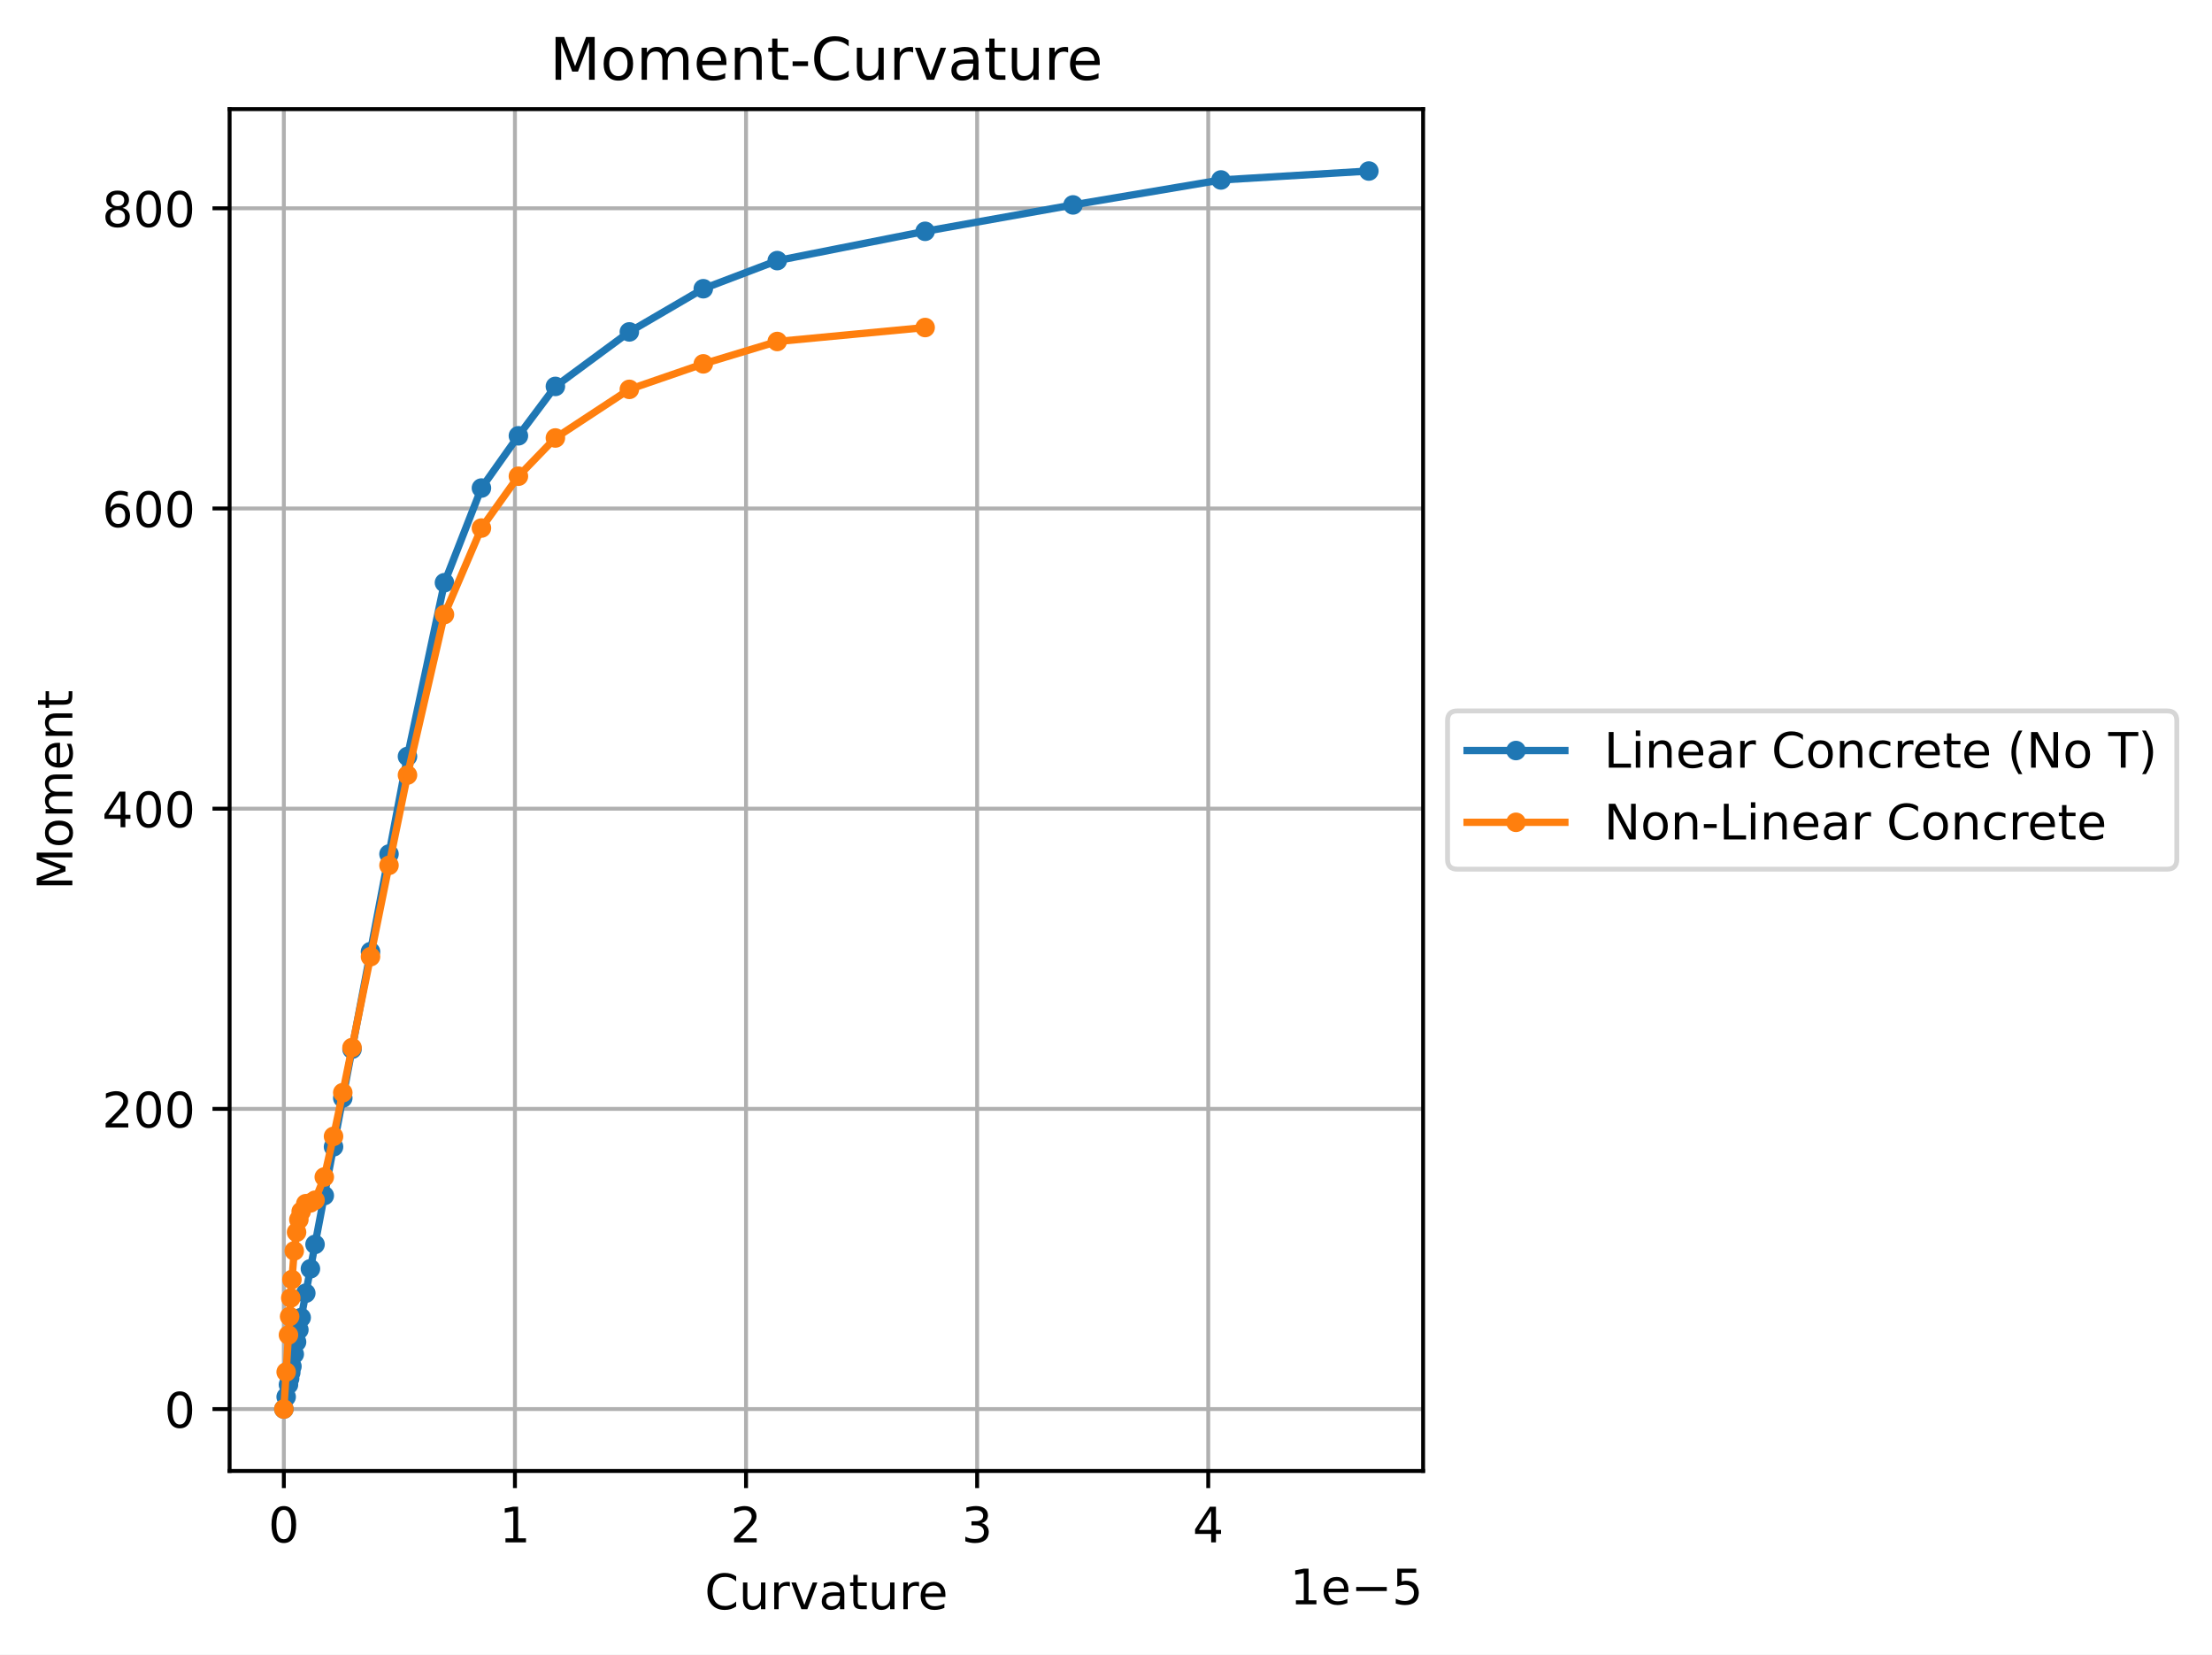
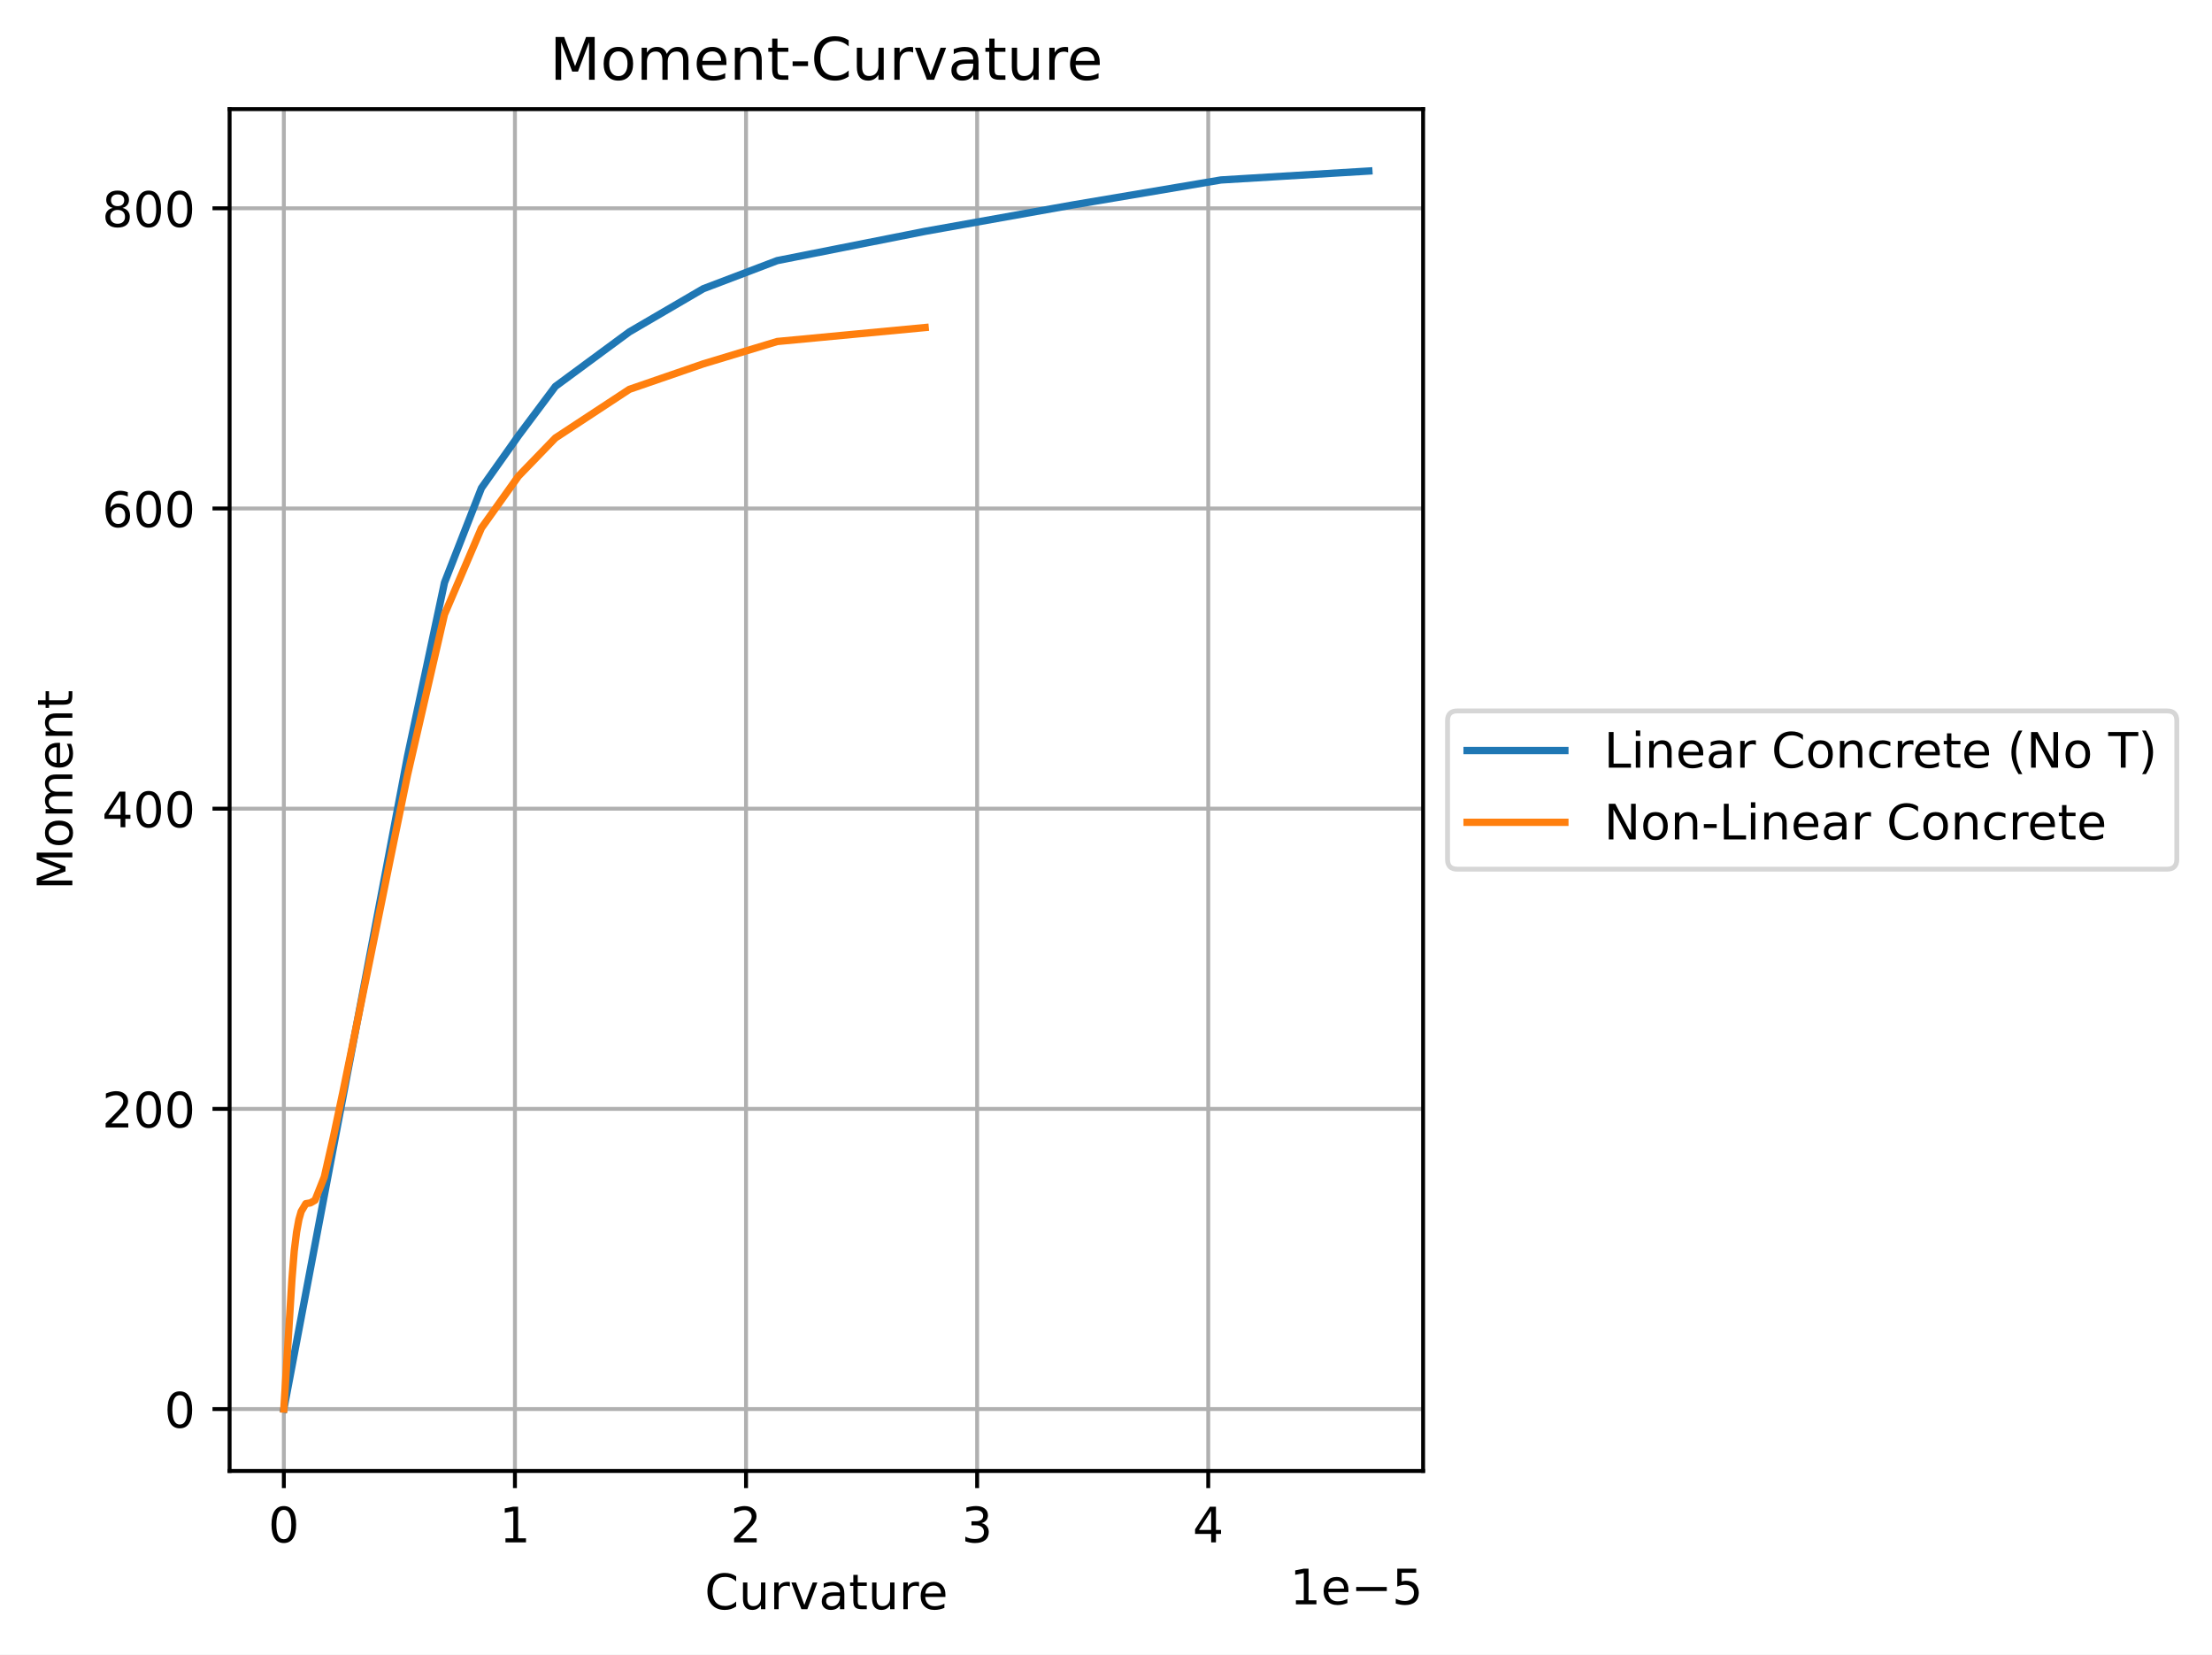
<svg xmlns="http://www.w3.org/2000/svg" xmlns:xlink="http://www.w3.org/1999/xlink" width="452.478pt" height="338.374pt" viewBox="0 0 452.478 338.374" version="1.1">
  <defs>
    <style type="text/css">*{stroke-linejoin: round; stroke-linecap: butt}</style>
  </defs>
  <g id="figure_1">
    <g id="patch_1">
      <path d="M 0 338.374  L 452.478 338.374  L 452.478 0  L 0 0  z " style="fill: #ffffff" />
    </g>
    <g id="axes_1">
      <g id="patch_2">
        <path d="M 46.966 300.818  L 291.103 300.818  L 291.103 22.318  L 46.966 22.318  z " style="fill: #ffffff" />
      </g>
      <g id="matplotlib.axis_1">
        <g id="xtick_1">
          <g id="line2d_1">
-             <path d="M 58.063 300.818  L 58.063 22.318  " clip-path="url(#p0103616543)" style="fill: none; stroke: #b0b0b0; stroke-width: 0.8; stroke-linecap: square" />
+             <path d="M 58.063 300.818  L 58.063 22.318  " clip-path="url(#pf58c90a150)" style="fill: none; stroke: #b0b0b0; stroke-width: 0.8; stroke-linecap: square" />
          </g>
          <g id="line2d_2">
            <defs>
-               <path id="m971a65ae92" d="M 0 0  L 0 3.5  " style="stroke: #000000; stroke-width: 0.8" />
-             </defs>
-             <g>
-               <use xlink:href="#m971a65ae92" x="58.063" y="300.818" style="stroke: #000000; stroke-width: 0.8" />
+               <path id="m06278cd830" d="M 0 0  L 0 3.5  " style="stroke: #000000; stroke-width: 0.8" />
+             </defs>
+             <g>
+               <use xlink:href="#m06278cd830" x="58.063" y="300.818" style="stroke: #000000; stroke-width: 0.8" />
            </g>
          </g>
          <g id="text_1">
            <g transform="translate(54.88153 315.4166)scale(0.1 -0.1)">
              <defs>
                <path id="DejaVuSans-30" d="M 2034 4250  Q 1547 4250 1301 3770  Q 1056 3291 1056 2328  Q 1056 1369 1301 889  Q 1547 409 2034 409  Q 2525 409 2770 889  Q 3016 1369 3016 2328  Q 3016 3291 2770 3770  Q 2525 4250 2034 4250  z M 2034 4750  Q 2819 4750 3233 4129  Q 3647 3509 3647 2328  Q 3647 1150 3233 529  Q 2819 -91 2034 -91  Q 1250 -91 836 529  Q 422 1150 422 2328  Q 422 3509 836 4129  Q 1250 4750 2034 4750  z " transform="scale(0.015625)" />
              </defs>
              <use xlink:href="#DejaVuSans-30" />
            </g>
          </g>
        </g>
        <g id="xtick_2">
          <g id="line2d_3">
-             <path d="M 105.335 300.818  L 105.335 22.318  " clip-path="url(#p0103616543)" style="fill: none; stroke: #b0b0b0; stroke-width: 0.8; stroke-linecap: square" />
+             <path d="M 105.335 300.818  L 105.335 22.318  " clip-path="url(#pf58c90a150)" style="fill: none; stroke: #b0b0b0; stroke-width: 0.8; stroke-linecap: square" />
          </g>
          <g id="line2d_4">
            <g>
-               <use xlink:href="#m971a65ae92" x="105.335" y="300.818" style="stroke: #000000; stroke-width: 0.8" />
+               <use xlink:href="#m06278cd830" x="105.335" y="300.818" style="stroke: #000000; stroke-width: 0.8" />
            </g>
          </g>
          <g id="text_2">
            <g transform="translate(102.1538 315.4166)scale(0.1 -0.1)">
              <defs>
                <path id="DejaVuSans-31" d="M 794 531  L 1825 531  L 1825 4091  L 703 3866  L 703 4441  L 1819 4666  L 2450 4666  L 2450 531  L 3481 531  L 3481 0  L 794 0  L 794 531  z " transform="scale(0.015625)" />
              </defs>
              <use xlink:href="#DejaVuSans-31" />
            </g>
          </g>
        </g>
        <g id="xtick_3">
          <g id="line2d_5">
-             <path d="M 152.607 300.818  L 152.607 22.318  " clip-path="url(#p0103616543)" style="fill: none; stroke: #b0b0b0; stroke-width: 0.8; stroke-linecap: square" />
+             <path d="M 152.607 300.818  L 152.607 22.318  " clip-path="url(#pf58c90a150)" style="fill: none; stroke: #b0b0b0; stroke-width: 0.8; stroke-linecap: square" />
          </g>
          <g id="line2d_6">
            <g>
-               <use xlink:href="#m971a65ae92" x="152.607" y="300.818" style="stroke: #000000; stroke-width: 0.8" />
+               <use xlink:href="#m06278cd830" x="152.607" y="300.818" style="stroke: #000000; stroke-width: 0.8" />
            </g>
          </g>
          <g id="text_3">
            <g transform="translate(149.426 315.4166)scale(0.1 -0.1)">
              <defs>
                <path id="DejaVuSans-32" d="M 1228 531  L 3431 531  L 3431 0  L 469 0  L 469 531  Q 828 903 1448 1529  Q 2069 2156 2228 2338  Q 2531 2678 2651 2914  Q 2772 3150 2772 3378  Q 2772 3750 2511 3984  Q 2250 4219 1831 4219  Q 1534 4219 1204 4116  Q 875 4013 500 3803  L 500 4441  Q 881 4594 1212 4672  Q 1544 4750 1819 4750  Q 2544 4750 2975 4387  Q 3406 4025 3406 3419  Q 3406 3131 3298 2873  Q 3191 2616 2906 2266  Q 2828 2175 2409 1742  Q 1991 1309 1228 531  z " transform="scale(0.015625)" />
              </defs>
              <use xlink:href="#DejaVuSans-32" />
            </g>
          </g>
        </g>
        <g id="xtick_4">
          <g id="line2d_7">
-             <path d="M 199.88 300.818  L 199.88 22.318  " clip-path="url(#p0103616543)" style="fill: none; stroke: #b0b0b0; stroke-width: 0.8; stroke-linecap: square" />
+             <path d="M 199.88 300.818  L 199.88 22.318  " clip-path="url(#pf58c90a150)" style="fill: none; stroke: #b0b0b0; stroke-width: 0.8; stroke-linecap: square" />
          </g>
          <g id="line2d_8">
            <g>
-               <use xlink:href="#m971a65ae92" x="199.88" y="300.818" style="stroke: #000000; stroke-width: 0.8" />
+               <use xlink:href="#m06278cd830" x="199.88" y="300.818" style="stroke: #000000; stroke-width: 0.8" />
            </g>
          </g>
          <g id="text_4">
            <g transform="translate(196.6983 315.4166)scale(0.1 -0.1)">
              <defs>
                <path id="DejaVuSans-33" d="M 2597 2516  Q 3050 2419 3304 2112  Q 3559 1806 3559 1356  Q 3559 666 3084 287  Q 2609 -91 1734 -91  Q 1441 -91 1130 -33  Q 819 25 488 141  L 488 750  Q 750 597 1062 519  Q 1375 441 1716 441  Q 2309 441 2620 675  Q 2931 909 2931 1356  Q 2931 1769 2642 2001  Q 2353 2234 1838 2234  L 1294 2234  L 1294 2753  L 1863 2753  Q 2328 2753 2575 2939  Q 2822 3125 2822 3475  Q 2822 3834 2567 4026  Q 2313 4219 1838 4219  Q 1578 4219 1281 4162  Q 984 4106 628 3988  L 628 4550  Q 988 4650 1302 4700  Q 1616 4750 1894 4750  Q 2613 4750 3031 4423  Q 3450 4097 3450 3541  Q 3450 3153 3228 2886  Q 3006 2619 2597 2516  z " transform="scale(0.015625)" />
              </defs>
              <use xlink:href="#DejaVuSans-33" />
            </g>
          </g>
        </g>
        <g id="xtick_5">
          <g id="line2d_9">
-             <path d="M 247.152 300.818  L 247.152 22.318  " clip-path="url(#p0103616543)" style="fill: none; stroke: #b0b0b0; stroke-width: 0.8; stroke-linecap: square" />
+             <path d="M 247.152 300.818  L 247.152 22.318  " clip-path="url(#pf58c90a150)" style="fill: none; stroke: #b0b0b0; stroke-width: 0.8; stroke-linecap: square" />
          </g>
          <g id="line2d_10">
            <g>
-               <use xlink:href="#m971a65ae92" x="247.152" y="300.818" style="stroke: #000000; stroke-width: 0.8" />
+               <use xlink:href="#m06278cd830" x="247.152" y="300.818" style="stroke: #000000; stroke-width: 0.8" />
            </g>
          </g>
          <g id="text_5">
            <g transform="translate(243.9705 315.4166)scale(0.1 -0.1)">
              <defs>
                <path id="DejaVuSans-34" d="M 2419 4116  L 825 1625  L 2419 1625  L 2419 4116  z M 2253 4666  L 3047 4666  L 3047 1625  L 3713 1625  L 3713 1100  L 3047 1100  L 3047 0  L 2419 0  L 2419 1100  L 313 1100  L 313 1709  L 2253 4666  z " transform="scale(0.015625)" />
              </defs>
              <use xlink:href="#DejaVuSans-34" />
            </g>
          </g>
        </g>
        <g id="text_6">
          <g transform="translate(144.1469 329.0947)scale(0.1 -0.1)">
            <defs>
              <path id="DejaVuSans-43" d="M 4122 4306  L 4122 3641  Q 3803 3938 3442 4084  Q 3081 4231 2675 4231  Q 1875 4231 1450 3742  Q 1025 3253 1025 2328  Q 1025 1406 1450 917  Q 1875 428 2675 428  Q 3081 428 3442 575  Q 3803 722 4122 1019  L 4122 359  Q 3791 134 3420 21  Q 3050 -91 2638 -91  Q 1578 -91 968 557  Q 359 1206 359 2328  Q 359 3453 968 4101  Q 1578 4750 2638 4750  Q 3056 4750 3426 4639  Q 3797 4528 4122 4306  z " transform="scale(0.015625)" />
              <path id="DejaVuSans-75" d="M 544 1381  L 544 3500  L 1119 3500  L 1119 1403  Q 1119 906 1312 657  Q 1506 409 1894 409  Q 2359 409 2629 706  Q 2900 1003 2900 1516  L 2900 3500  L 3475 3500  L 3475 0  L 2900 0  L 2900 538  Q 2691 219 2414 64  Q 2138 -91 1772 -91  Q 1169 -91 856 284  Q 544 659 544 1381  z M 1991 3584  L 1991 3584  z " transform="scale(0.015625)" />
              <path id="DejaVuSans-72" d="M 2631 2963  Q 2534 3019 2420 3045  Q 2306 3072 2169 3072  Q 1681 3072 1420 2755  Q 1159 2438 1159 1844  L 1159 0  L 581 0  L 581 3500  L 1159 3500  L 1159 2956  Q 1341 3275 1631 3429  Q 1922 3584 2338 3584  Q 2397 3584 2469 3576  Q 2541 3569 2628 3553  L 2631 2963  z " transform="scale(0.015625)" />
              <path id="DejaVuSans-76" d="M 191 3500  L 800 3500  L 1894 563  L 2988 3500  L 3597 3500  L 2284 0  L 1503 0  L 191 3500  z " transform="scale(0.015625)" />
              <path id="DejaVuSans-61" d="M 2194 1759  Q 1497 1759 1228 1600  Q 959 1441 959 1056  Q 959 750 1161 570  Q 1363 391 1709 391  Q 2188 391 2477 730  Q 2766 1069 2766 1631  L 2766 1759  L 2194 1759  z M 3341 1997  L 3341 0  L 2766 0  L 2766 531  Q 2569 213 2275 61  Q 1981 -91 1556 -91  Q 1019 -91 701 211  Q 384 513 384 1019  Q 384 1609 779 1909  Q 1175 2209 1959 2209  L 2766 2209  L 2766 2266  Q 2766 2663 2505 2880  Q 2244 3097 1772 3097  Q 1472 3097 1187 3025  Q 903 2953 641 2809  L 641 3341  Q 956 3463 1253 3523  Q 1550 3584 1831 3584  Q 2591 3584 2966 3190  Q 3341 2797 3341 1997  z " transform="scale(0.015625)" />
              <path id="DejaVuSans-74" d="M 1172 4494  L 1172 3500  L 2356 3500  L 2356 3053  L 1172 3053  L 1172 1153  Q 1172 725 1289 603  Q 1406 481 1766 481  L 2356 481  L 2356 0  L 1766 0  Q 1100 0 847 248  Q 594 497 594 1153  L 594 3053  L 172 3053  L 172 3500  L 594 3500  L 594 4494  L 1172 4494  z " transform="scale(0.015625)" />
              <path id="DejaVuSans-65" d="M 3597 1894  L 3597 1613  L 953 1613  Q 991 1019 1311 708  Q 1631 397 2203 397  Q 2534 397 2845 478  Q 3156 559 3463 722  L 3463 178  Q 3153 47 2828 -22  Q 2503 -91 2169 -91  Q 1331 -91 842 396  Q 353 884 353 1716  Q 353 2575 817 3079  Q 1281 3584 2069 3584  Q 2775 3584 3186 3129  Q 3597 2675 3597 1894  z M 3022 2063  Q 3016 2534 2758 2815  Q 2500 3097 2075 3097  Q 1594 3097 1305 2825  Q 1016 2553 972 2059  L 3022 2063  z " transform="scale(0.015625)" />
            </defs>
            <use xlink:href="#DejaVuSans-43" />
            <use xlink:href="#DejaVuSans-75" x="69.824" />
            <use xlink:href="#DejaVuSans-72" x="133.203" />
            <use xlink:href="#DejaVuSans-76" x="174.316" />
            <use xlink:href="#DejaVuSans-61" x="233.496" />
            <use xlink:href="#DejaVuSans-74" x="294.775" />
            <use xlink:href="#DejaVuSans-75" x="333.984" />
            <use xlink:href="#DejaVuSans-72" x="397.363" />
            <use xlink:href="#DejaVuSans-65" x="436.227" />
          </g>
        </g>
        <g id="text_7">
          <g transform="translate(263.8453 328.0947)scale(0.1 -0.1)">
            <defs>
              <path id="DejaVuSans-2212" d="M 678 2272  L 4684 2272  L 4684 1741  L 678 1741  L 678 2272  z " transform="scale(0.015625)" />
              <path id="DejaVuSans-35" d="M 691 4666  L 3169 4666  L 3169 4134  L 1269 4134  L 1269 2991  Q 1406 3038 1543 3061  Q 1681 3084 1819 3084  Q 2600 3084 3056 2656  Q 3513 2228 3513 1497  Q 3513 744 3044 326  Q 2575 -91 1722 -91  Q 1428 -91 1123 -41  Q 819 9 494 109  L 494 744  Q 775 591 1075 516  Q 1375 441 1709 441  Q 2250 441 2565 725  Q 2881 1009 2881 1497  Q 2881 1984 2565 2268  Q 2250 2553 1709 2553  Q 1456 2553 1204 2497  Q 953 2441 691 2322  L 691 4666  z " transform="scale(0.015625)" />
            </defs>
            <use xlink:href="#DejaVuSans-31" />
            <use xlink:href="#DejaVuSans-65" x="63.623" />
            <use xlink:href="#DejaVuSans-2212" x="125.146" />
            <use xlink:href="#DejaVuSans-35" x="208.936" />
          </g>
        </g>
      </g>
      <g id="matplotlib.axis_2">
        <g id="ytick_1">
          <g id="line2d_11">
-             <path d="M 46.966 288.159  L 291.103 288.159  " clip-path="url(#p0103616543)" style="fill: none; stroke: #b0b0b0; stroke-width: 0.8; stroke-linecap: square" />
+             <path d="M 46.966 288.159  L 291.103 288.159  " clip-path="url(#pf58c90a150)" style="fill: none; stroke: #b0b0b0; stroke-width: 0.8; stroke-linecap: square" />
          </g>
          <g id="line2d_12">
            <defs>
-               <path id="m6a53601ca0" d="M 0 0  L -3.5 0  " style="stroke: #000000; stroke-width: 0.8" />
-             </defs>
-             <g>
-               <use xlink:href="#m6a53601ca0" x="46.966" y="288.159" style="stroke: #000000; stroke-width: 0.8" />
+               <path id="m64886aed3c" d="M 0 0  L -3.5 0  " style="stroke: #000000; stroke-width: 0.8" />
+             </defs>
+             <g>
+               <use xlink:href="#m64886aed3c" x="46.966" y="288.159" style="stroke: #000000; stroke-width: 0.8" />
            </g>
          </g>
          <g id="text_8">
            <g transform="translate(33.60312 291.9583)scale(0.1 -0.1)">
              <use xlink:href="#DejaVuSans-30" />
            </g>
          </g>
        </g>
        <g id="ytick_2">
          <g id="line2d_13">
-             <path d="M 46.966 226.769  L 291.103 226.769  " clip-path="url(#p0103616543)" style="fill: none; stroke: #b0b0b0; stroke-width: 0.8; stroke-linecap: square" />
+             <path d="M 46.966 226.769  L 291.103 226.769  " clip-path="url(#pf58c90a150)" style="fill: none; stroke: #b0b0b0; stroke-width: 0.8; stroke-linecap: square" />
          </g>
          <g id="line2d_14">
            <g>
-               <use xlink:href="#m6a53601ca0" x="46.966" y="226.769" style="stroke: #000000; stroke-width: 0.8" />
+               <use xlink:href="#m64886aed3c" x="46.966" y="226.769" style="stroke: #000000; stroke-width: 0.8" />
            </g>
          </g>
          <g id="text_9">
            <g transform="translate(20.87813 230.5678)scale(0.1 -0.1)">
              <use xlink:href="#DejaVuSans-32" />
              <use xlink:href="#DejaVuSans-30" x="63.623" />
              <use xlink:href="#DejaVuSans-30" x="127.246" />
            </g>
          </g>
        </g>
        <g id="ytick_3">
          <g id="line2d_15">
-             <path d="M 46.966 165.378  L 291.103 165.378  " clip-path="url(#p0103616543)" style="fill: none; stroke: #b0b0b0; stroke-width: 0.8; stroke-linecap: square" />
+             <path d="M 46.966 165.378  L 291.103 165.378  " clip-path="url(#pf58c90a150)" style="fill: none; stroke: #b0b0b0; stroke-width: 0.8; stroke-linecap: square" />
          </g>
          <g id="line2d_16">
            <g>
-               <use xlink:href="#m6a53601ca0" x="46.966" y="165.378" style="stroke: #000000; stroke-width: 0.8" />
+               <use xlink:href="#m64886aed3c" x="46.966" y="165.378" style="stroke: #000000; stroke-width: 0.8" />
            </g>
          </g>
          <g id="text_10">
            <g transform="translate(20.87813 169.1774)scale(0.1 -0.1)">
              <use xlink:href="#DejaVuSans-34" />
              <use xlink:href="#DejaVuSans-30" x="63.623" />
              <use xlink:href="#DejaVuSans-30" x="127.246" />
            </g>
          </g>
        </g>
        <g id="ytick_4">
          <g id="line2d_17">
-             <path d="M 46.966 103.988  L 291.103 103.988  " clip-path="url(#p0103616543)" style="fill: none; stroke: #b0b0b0; stroke-width: 0.8; stroke-linecap: square" />
+             <path d="M 46.966 103.988  L 291.103 103.988  " clip-path="url(#pf58c90a150)" style="fill: none; stroke: #b0b0b0; stroke-width: 0.8; stroke-linecap: square" />
          </g>
          <g id="line2d_18">
            <g>
-               <use xlink:href="#m6a53601ca0" x="46.966" y="103.988" style="stroke: #000000; stroke-width: 0.8" />
+               <use xlink:href="#m64886aed3c" x="46.966" y="103.988" style="stroke: #000000; stroke-width: 0.8" />
            </g>
          </g>
          <g id="text_11">
            <g transform="translate(20.87813 107.7869)scale(0.1 -0.1)">
              <defs>
                <path id="DejaVuSans-36" d="M 2113 2584  Q 1688 2584 1439 2293  Q 1191 2003 1191 1497  Q 1191 994 1439 701  Q 1688 409 2113 409  Q 2538 409 2786 701  Q 3034 994 3034 1497  Q 3034 2003 2786 2293  Q 2538 2584 2113 2584  z M 3366 4563  L 3366 3988  Q 3128 4100 2886 4159  Q 2644 4219 2406 4219  Q 1781 4219 1451 3797  Q 1122 3375 1075 2522  Q 1259 2794 1537 2939  Q 1816 3084 2150 3084  Q 2853 3084 3261 2657  Q 3669 2231 3669 1497  Q 3669 778 3244 343  Q 2819 -91 2113 -91  Q 1303 -91 875 529  Q 447 1150 447 2328  Q 447 3434 972 4092  Q 1497 4750 2381 4750  Q 2619 4750 2861 4703  Q 3103 4656 3366 4563  z " transform="scale(0.015625)" />
              </defs>
              <use xlink:href="#DejaVuSans-36" />
              <use xlink:href="#DejaVuSans-30" x="63.623" />
              <use xlink:href="#DejaVuSans-30" x="127.246" />
            </g>
          </g>
        </g>
        <g id="ytick_5">
          <g id="line2d_19">
-             <path d="M 46.966 42.597  L 291.103 42.597  " clip-path="url(#p0103616543)" style="fill: none; stroke: #b0b0b0; stroke-width: 0.8; stroke-linecap: square" />
+             <path d="M 46.966 42.597  L 291.103 42.597  " clip-path="url(#pf58c90a150)" style="fill: none; stroke: #b0b0b0; stroke-width: 0.8; stroke-linecap: square" />
          </g>
          <g id="line2d_20">
            <g>
-               <use xlink:href="#m6a53601ca0" x="46.966" y="42.597" style="stroke: #000000; stroke-width: 0.8" />
+               <use xlink:href="#m64886aed3c" x="46.966" y="42.597" style="stroke: #000000; stroke-width: 0.8" />
            </g>
          </g>
          <g id="text_12">
            <g transform="translate(20.87813 46.39651)scale(0.1 -0.1)">
              <defs>
                <path id="DejaVuSans-38" d="M 2034 2216  Q 1584 2216 1326 1975  Q 1069 1734 1069 1313  Q 1069 891 1326 650  Q 1584 409 2034 409  Q 2484 409 2743 651  Q 3003 894 3003 1313  Q 3003 1734 2745 1975  Q 2488 2216 2034 2216  z M 1403 2484  Q 997 2584 770 2862  Q 544 3141 544 3541  Q 544 4100 942 4425  Q 1341 4750 2034 4750  Q 2731 4750 3128 4425  Q 3525 4100 3525 3541  Q 3525 3141 3298 2862  Q 3072 2584 2669 2484  Q 3125 2378 3379 2068  Q 3634 1759 3634 1313  Q 3634 634 3220 271  Q 2806 -91 2034 -91  Q 1263 -91 848 271  Q 434 634 434 1313  Q 434 1759 690 2068  Q 947 2378 1403 2484  z M 1172 3481  Q 1172 3119 1398 2916  Q 1625 2713 2034 2713  Q 2441 2713 2670 2916  Q 2900 3119 2900 3481  Q 2900 3844 2670 4047  Q 2441 4250 2034 4250  Q 1625 4250 1398 4047  Q 1172 3844 1172 3481  z " transform="scale(0.015625)" />
              </defs>
              <use xlink:href="#DejaVuSans-38" />
              <use xlink:href="#DejaVuSans-30" x="63.623" />
              <use xlink:href="#DejaVuSans-30" x="127.246" />
            </g>
          </g>
        </g>
        <g id="text_13">
          <g transform="translate(14.79844 182.0173)rotate(-90)scale(0.1 -0.1)">
            <defs>
              <path id="DejaVuSans-4d" d="M 628 4666  L 1569 4666  L 2759 1491  L 3956 4666  L 4897 4666  L 4897 0  L 4281 0  L 4281 4097  L 3078 897  L 2444 897  L 1241 4097  L 1241 0  L 628 0  L 628 4666  z " transform="scale(0.015625)" />
              <path id="DejaVuSans-6f" d="M 1959 3097  Q 1497 3097 1228 2736  Q 959 2375 959 1747  Q 959 1119 1226 758  Q 1494 397 1959 397  Q 2419 397 2687 759  Q 2956 1122 2956 1747  Q 2956 2369 2687 2733  Q 2419 3097 1959 3097  z M 1959 3584  Q 2709 3584 3137 3096  Q 3566 2609 3566 1747  Q 3566 888 3137 398  Q 2709 -91 1959 -91  Q 1206 -91 779 398  Q 353 888 353 1747  Q 353 2609 779 3096  Q 1206 3584 1959 3584  z " transform="scale(0.015625)" />
              <path id="DejaVuSans-6d" d="M 3328 2828  Q 3544 3216 3844 3400  Q 4144 3584 4550 3584  Q 5097 3584 5394 3201  Q 5691 2819 5691 2113  L 5691 0  L 5113 0  L 5113 2094  Q 5113 2597 4934 2840  Q 4756 3084 4391 3084  Q 3944 3084 3684 2787  Q 3425 2491 3425 1978  L 3425 0  L 2847 0  L 2847 2094  Q 2847 2600 2669 2842  Q 2491 3084 2119 3084  Q 1678 3084 1418 2786  Q 1159 2488 1159 1978  L 1159 0  L 581 0  L 581 3500  L 1159 3500  L 1159 2956  Q 1356 3278 1631 3431  Q 1906 3584 2284 3584  Q 2666 3584 2933 3390  Q 3200 3197 3328 2828  z " transform="scale(0.015625)" />
              <path id="DejaVuSans-6e" d="M 3513 2113  L 3513 0  L 2938 0  L 2938 2094  Q 2938 2591 2744 2837  Q 2550 3084 2163 3084  Q 1697 3084 1428 2787  Q 1159 2491 1159 1978  L 1159 0  L 581 0  L 581 3500  L 1159 3500  L 1159 2956  Q 1366 3272 1645 3428  Q 1925 3584 2291 3584  Q 2894 3584 3203 3211  Q 3513 2838 3513 2113  z " transform="scale(0.015625)" />
            </defs>
            <use xlink:href="#DejaVuSans-4d" />
            <use xlink:href="#DejaVuSans-6f" x="86.279" />
            <use xlink:href="#DejaVuSans-6d" x="147.461" />
            <use xlink:href="#DejaVuSans-65" x="244.873" />
            <use xlink:href="#DejaVuSans-6e" x="306.396" />
            <use xlink:href="#DejaVuSans-74" x="369.775" />
          </g>
        </g>
      </g>
      <g id="line2d_21">
-         <path d="M 58.063 288.159  L 58.536 285.664  L 59.008 283.17  L 59.245 281.923  L 59.481 280.675  L 59.717 279.428  L 60.19 276.934  L 60.663 274.439  L 61.135 271.944  L 61.608 269.45  L 62.554 264.461  L 63.499 259.472  L 64.445 254.483  L 66.335 244.505  L 68.226 234.526  L 70.117 224.548  L 72.008 214.57  L 75.79 194.614  L 79.572 174.657  L 83.353 154.701  L 90.917 119.162  L 98.481 99.807  L 106.044 89.123  L 113.608 79.022  L 128.735 67.874  L 143.862 59.045  L 158.989 53.294  L 189.243 47.306  L 219.497 41.905  L 249.752 36.803  L 280.006 34.977  " clip-path="url(#p0103616543)" style="fill: none; stroke: #1f77b4; stroke-width: 1.5; stroke-linecap: square" />
-         <defs>
-           <path id="mf9a0436c19" d="M 0 1.5  C 0.398 1.5 0.779 1.342 1.061 1.061  C 1.342 0.779 1.5 0.398 1.5 0  C 1.5 -0.398 1.342 -0.779 1.061 -1.061  C 0.779 -1.342 0.398 -1.5 0 -1.5  C -0.398 -1.5 -0.779 -1.342 -1.061 -1.061  C -1.342 -0.779 -1.5 -0.398 -1.5 0  C -1.5 0.398 -1.342 0.779 -1.061 1.061  C -0.779 1.342 -0.398 1.5 0 1.5  z " style="stroke: #1f77b4" />
-         </defs>
-         <g clip-path="url(#p0103616543)">
-           <use xlink:href="#mf9a0436c19" x="58.063" y="288.159" style="fill: #1f77b4; stroke: #1f77b4" />
-           <use xlink:href="#mf9a0436c19" x="58.536" y="285.664" style="fill: #1f77b4; stroke: #1f77b4" />
-           <use xlink:href="#mf9a0436c19" x="59.008" y="283.17" style="fill: #1f77b4; stroke: #1f77b4" />
-           <use xlink:href="#mf9a0436c19" x="59.245" y="281.923" style="fill: #1f77b4; stroke: #1f77b4" />
-           <use xlink:href="#mf9a0436c19" x="59.481" y="280.675" style="fill: #1f77b4; stroke: #1f77b4" />
-           <use xlink:href="#mf9a0436c19" x="59.717" y="279.428" style="fill: #1f77b4; stroke: #1f77b4" />
-           <use xlink:href="#mf9a0436c19" x="60.19" y="276.934" style="fill: #1f77b4; stroke: #1f77b4" />
-           <use xlink:href="#mf9a0436c19" x="60.663" y="274.439" style="fill: #1f77b4; stroke: #1f77b4" />
-           <use xlink:href="#mf9a0436c19" x="61.135" y="271.944" style="fill: #1f77b4; stroke: #1f77b4" />
-           <use xlink:href="#mf9a0436c19" x="61.608" y="269.45" style="fill: #1f77b4; stroke: #1f77b4" />
-           <use xlink:href="#mf9a0436c19" x="62.554" y="264.461" style="fill: #1f77b4; stroke: #1f77b4" />
-           <use xlink:href="#mf9a0436c19" x="63.499" y="259.472" style="fill: #1f77b4; stroke: #1f77b4" />
-           <use xlink:href="#mf9a0436c19" x="64.445" y="254.483" style="fill: #1f77b4; stroke: #1f77b4" />
-           <use xlink:href="#mf9a0436c19" x="66.335" y="244.505" style="fill: #1f77b4; stroke: #1f77b4" />
-           <use xlink:href="#mf9a0436c19" x="68.226" y="234.526" style="fill: #1f77b4; stroke: #1f77b4" />
-           <use xlink:href="#mf9a0436c19" x="70.117" y="224.548" style="fill: #1f77b4; stroke: #1f77b4" />
-           <use xlink:href="#mf9a0436c19" x="72.008" y="214.57" style="fill: #1f77b4; stroke: #1f77b4" />
-           <use xlink:href="#mf9a0436c19" x="75.79" y="194.614" style="fill: #1f77b4; stroke: #1f77b4" />
-           <use xlink:href="#mf9a0436c19" x="79.572" y="174.657" style="fill: #1f77b4; stroke: #1f77b4" />
-           <use xlink:href="#mf9a0436c19" x="83.353" y="154.701" style="fill: #1f77b4; stroke: #1f77b4" />
-           <use xlink:href="#mf9a0436c19" x="90.917" y="119.162" style="fill: #1f77b4; stroke: #1f77b4" />
-           <use xlink:href="#mf9a0436c19" x="98.481" y="99.807" style="fill: #1f77b4; stroke: #1f77b4" />
-           <use xlink:href="#mf9a0436c19" x="106.044" y="89.123" style="fill: #1f77b4; stroke: #1f77b4" />
-           <use xlink:href="#mf9a0436c19" x="113.608" y="79.022" style="fill: #1f77b4; stroke: #1f77b4" />
-           <use xlink:href="#mf9a0436c19" x="128.735" y="67.874" style="fill: #1f77b4; stroke: #1f77b4" />
-           <use xlink:href="#mf9a0436c19" x="143.862" y="59.045" style="fill: #1f77b4; stroke: #1f77b4" />
-           <use xlink:href="#mf9a0436c19" x="158.989" y="53.294" style="fill: #1f77b4; stroke: #1f77b4" />
-           <use xlink:href="#mf9a0436c19" x="189.243" y="47.306" style="fill: #1f77b4; stroke: #1f77b4" />
-           <use xlink:href="#mf9a0436c19" x="219.497" y="41.905" style="fill: #1f77b4; stroke: #1f77b4" />
-           <use xlink:href="#mf9a0436c19" x="249.752" y="36.803" style="fill: #1f77b4; stroke: #1f77b4" />
-           <use xlink:href="#mf9a0436c19" x="280.006" y="34.977" style="fill: #1f77b4; stroke: #1f77b4" />
-         </g>
+         <path d="M 58.063 288.159  L 58.536 285.664  L 59.008 283.17  L 59.245 281.923  L 59.481 280.675  L 59.717 279.428  L 60.19 276.934  L 60.663 274.439  L 61.135 271.944  L 61.608 269.45  L 62.554 264.461  L 63.499 259.472  L 64.445 254.483  L 66.335 244.505  L 68.226 234.526  L 70.117 224.548  L 72.008 214.57  L 75.79 194.614  L 79.572 174.657  L 83.353 154.701  L 90.917 119.162  L 98.481 99.807  L 106.044 89.123  L 113.608 79.022  L 128.735 67.874  L 143.862 59.045  L 158.989 53.294  L 189.243 47.306  L 219.497 41.905  L 249.752 36.803  L 280.006 34.977  " clip-path="url(#pf58c90a150)" style="fill: none; stroke: #1f77b4; stroke-width: 1.5; stroke-linecap: square" />
      </g>
      <g id="line2d_22">
-         <path d="M 58.063 288.159  L 58.536 280.584  L 59.008 273.009  L 59.245 269.222  L 59.481 265.434  L 59.717 261.667  L 60.19 255.812  L 60.663 251.999  L 61.135 249.413  L 61.608 247.752  L 62.554 246.159  L 63.499 245.995  L 64.445 245.449  L 66.335 240.705  L 68.226 232.392  L 70.117 223.455  L 72.008 214.237  L 75.79 195.648  L 79.572 176.967  L 83.353 158.502  L 90.917 125.673  L 98.481 107.99  L 106.044 97.388  L 113.608 89.568  L 128.735 79.626  L 143.862 74.41  L 158.989 69.837  L 189.243 66.981  " clip-path="url(#p0103616543)" style="fill: none; stroke: #ff7f0e; stroke-width: 1.5; stroke-linecap: square" />
-         <defs>
-           <path id="ma51485e3f4" d="M 0 1.5  C 0.398 1.5 0.779 1.342 1.061 1.061  C 1.342 0.779 1.5 0.398 1.5 0  C 1.5 -0.398 1.342 -0.779 1.061 -1.061  C 0.779 -1.342 0.398 -1.5 0 -1.5  C -0.398 -1.5 -0.779 -1.342 -1.061 -1.061  C -1.342 -0.779 -1.5 -0.398 -1.5 0  C -1.5 0.398 -1.342 0.779 -1.061 1.061  C -0.779 1.342 -0.398 1.5 0 1.5  z " style="stroke: #ff7f0e" />
-         </defs>
-         <g clip-path="url(#p0103616543)">
-           <use xlink:href="#ma51485e3f4" x="58.063" y="288.159" style="fill: #ff7f0e; stroke: #ff7f0e" />
-           <use xlink:href="#ma51485e3f4" x="58.536" y="280.584" style="fill: #ff7f0e; stroke: #ff7f0e" />
-           <use xlink:href="#ma51485e3f4" x="59.008" y="273.009" style="fill: #ff7f0e; stroke: #ff7f0e" />
-           <use xlink:href="#ma51485e3f4" x="59.245" y="269.222" style="fill: #ff7f0e; stroke: #ff7f0e" />
-           <use xlink:href="#ma51485e3f4" x="59.481" y="265.434" style="fill: #ff7f0e; stroke: #ff7f0e" />
-           <use xlink:href="#ma51485e3f4" x="59.717" y="261.667" style="fill: #ff7f0e; stroke: #ff7f0e" />
-           <use xlink:href="#ma51485e3f4" x="60.19" y="255.812" style="fill: #ff7f0e; stroke: #ff7f0e" />
-           <use xlink:href="#ma51485e3f4" x="60.663" y="251.999" style="fill: #ff7f0e; stroke: #ff7f0e" />
-           <use xlink:href="#ma51485e3f4" x="61.135" y="249.413" style="fill: #ff7f0e; stroke: #ff7f0e" />
-           <use xlink:href="#ma51485e3f4" x="61.608" y="247.752" style="fill: #ff7f0e; stroke: #ff7f0e" />
-           <use xlink:href="#ma51485e3f4" x="62.554" y="246.159" style="fill: #ff7f0e; stroke: #ff7f0e" />
-           <use xlink:href="#ma51485e3f4" x="63.499" y="245.995" style="fill: #ff7f0e; stroke: #ff7f0e" />
-           <use xlink:href="#ma51485e3f4" x="64.445" y="245.449" style="fill: #ff7f0e; stroke: #ff7f0e" />
-           <use xlink:href="#ma51485e3f4" x="66.335" y="240.705" style="fill: #ff7f0e; stroke: #ff7f0e" />
-           <use xlink:href="#ma51485e3f4" x="68.226" y="232.392" style="fill: #ff7f0e; stroke: #ff7f0e" />
-           <use xlink:href="#ma51485e3f4" x="70.117" y="223.455" style="fill: #ff7f0e; stroke: #ff7f0e" />
-           <use xlink:href="#ma51485e3f4" x="72.008" y="214.237" style="fill: #ff7f0e; stroke: #ff7f0e" />
-           <use xlink:href="#ma51485e3f4" x="75.79" y="195.648" style="fill: #ff7f0e; stroke: #ff7f0e" />
-           <use xlink:href="#ma51485e3f4" x="79.572" y="176.967" style="fill: #ff7f0e; stroke: #ff7f0e" />
-           <use xlink:href="#ma51485e3f4" x="83.353" y="158.502" style="fill: #ff7f0e; stroke: #ff7f0e" />
-           <use xlink:href="#ma51485e3f4" x="90.917" y="125.673" style="fill: #ff7f0e; stroke: #ff7f0e" />
-           <use xlink:href="#ma51485e3f4" x="98.481" y="107.99" style="fill: #ff7f0e; stroke: #ff7f0e" />
-           <use xlink:href="#ma51485e3f4" x="106.044" y="97.388" style="fill: #ff7f0e; stroke: #ff7f0e" />
-           <use xlink:href="#ma51485e3f4" x="113.608" y="89.568" style="fill: #ff7f0e; stroke: #ff7f0e" />
-           <use xlink:href="#ma51485e3f4" x="128.735" y="79.626" style="fill: #ff7f0e; stroke: #ff7f0e" />
-           <use xlink:href="#ma51485e3f4" x="143.862" y="74.41" style="fill: #ff7f0e; stroke: #ff7f0e" />
-           <use xlink:href="#ma51485e3f4" x="158.989" y="69.837" style="fill: #ff7f0e; stroke: #ff7f0e" />
-           <use xlink:href="#ma51485e3f4" x="189.243" y="66.981" style="fill: #ff7f0e; stroke: #ff7f0e" />
-         </g>
+         <path d="M 58.063 288.159  L 58.536 280.584  L 59.008 273.009  L 59.245 269.222  L 59.481 265.434  L 59.717 261.667  L 60.19 255.812  L 60.663 251.999  L 61.135 249.413  L 61.608 247.752  L 62.554 246.159  L 63.499 245.995  L 64.445 245.449  L 66.335 240.705  L 68.226 232.392  L 70.117 223.455  L 72.008 214.237  L 75.79 195.648  L 79.572 176.967  L 83.353 158.502  L 90.917 125.673  L 98.481 107.99  L 106.044 97.388  L 113.608 89.568  L 128.735 79.626  L 143.862 74.41  L 158.989 69.837  L 189.243 66.981  " clip-path="url(#pf58c90a150)" style="fill: none; stroke: #ff7f0e; stroke-width: 1.5; stroke-linecap: square" />
      </g>
      <g id="patch_3">
        <path d="M 46.966 300.818  L 46.966 22.318  " style="fill: none; stroke: #000000; stroke-width: 0.8; stroke-linejoin: miter; stroke-linecap: square" />
      </g>
      <g id="patch_4">
        <path d="M 291.103 300.818  L 291.103 22.318  " style="fill: none; stroke: #000000; stroke-width: 0.8; stroke-linejoin: miter; stroke-linecap: square" />
      </g>
      <g id="patch_5">
        <path d="M 46.966 300.818  L 291.103 300.818  " style="fill: none; stroke: #000000; stroke-width: 0.8; stroke-linejoin: miter; stroke-linecap: square" />
      </g>
      <g id="patch_6">
        <path d="M 46.966 22.318  L 291.103 22.318  " style="fill: none; stroke: #000000; stroke-width: 0.8; stroke-linejoin: miter; stroke-linecap: square" />
      </g>
      <g id="text_14">
        <g transform="translate(112.4656 16.31812)scale(0.12 -0.12)">
          <defs>
            <path id="DejaVuSans-2d" d="M 313 2009  L 1997 2009  L 1997 1497  L 313 1497  L 313 2009  z " transform="scale(0.015625)" />
          </defs>
          <use xlink:href="#DejaVuSans-4d" />
          <use xlink:href="#DejaVuSans-6f" x="86.279" />
          <use xlink:href="#DejaVuSans-6d" x="147.461" />
          <use xlink:href="#DejaVuSans-65" x="244.873" />
          <use xlink:href="#DejaVuSans-6e" x="306.396" />
          <use xlink:href="#DejaVuSans-74" x="369.775" />
          <use xlink:href="#DejaVuSans-2d" x="408.984" />
          <use xlink:href="#DejaVuSans-43" x="445.068" />
          <use xlink:href="#DejaVuSans-75" x="514.893" />
          <use xlink:href="#DejaVuSans-72" x="578.271" />
          <use xlink:href="#DejaVuSans-76" x="619.385" />
          <use xlink:href="#DejaVuSans-61" x="678.564" />
          <use xlink:href="#DejaVuSans-74" x="739.844" />
          <use xlink:href="#DejaVuSans-75" x="779.053" />
          <use xlink:href="#DejaVuSans-72" x="842.432" />
          <use xlink:href="#DejaVuSans-65" x="881.295" />
        </g>
      </g>
      <g id="legend_1">
        <g id="patch_7">
          <path d="M 298.103 177.746  L 443.278 177.746  Q 445.278 177.746 445.278 175.746  L 445.278 147.39  Q 445.278 145.39 443.278 145.39  L 298.103 145.39  Q 296.103 145.39 296.103 147.39  L 296.103 175.746  Q 296.103 177.746 298.103 177.746  z " style="fill: #ffffff; opacity: 0.8; stroke: #cccccc; stroke-linejoin: miter" />
        </g>
        <g id="line2d_23">
          <path d="M 300.103 153.488  L 310.103 153.488  L 320.103 153.488  " style="fill: none; stroke: #1f77b4; stroke-width: 1.5; stroke-linecap: square" />
-           <g>
-             <use xlink:href="#mf9a0436c19" x="310.103" y="153.488" style="fill: #1f77b4; stroke: #1f77b4" />
-           </g>
        </g>
        <g id="text_15">
          <g transform="translate(328.1031 156.9884)scale(0.1 -0.1)">
            <defs>
              <path id="DejaVuSans-4c" d="M 628 4666  L 1259 4666  L 1259 531  L 3531 531  L 3531 0  L 628 0  L 628 4666  z " transform="scale(0.015625)" />
              <path id="DejaVuSans-69" d="M 603 3500  L 1178 3500  L 1178 0  L 603 0  L 603 3500  z M 603 4863  L 1178 4863  L 1178 4134  L 603 4134  L 603 4863  z " transform="scale(0.015625)" />
              <path id="DejaVuSans-20" transform="scale(0.015625)" />
              <path id="DejaVuSans-63" d="M 3122 3366  L 3122 2828  Q 2878 2963 2633 3030  Q 2388 3097 2138 3097  Q 1578 3097 1268 2742  Q 959 2388 959 1747  Q 959 1106 1268 751  Q 1578 397 2138 397  Q 2388 397 2633 464  Q 2878 531 3122 666  L 3122 134  Q 2881 22 2623 -34  Q 2366 -91 2075 -91  Q 1284 -91 818 406  Q 353 903 353 1747  Q 353 2603 823 3093  Q 1294 3584 2113 3584  Q 2378 3584 2631 3529  Q 2884 3475 3122 3366  z " transform="scale(0.015625)" />
              <path id="DejaVuSans-28" d="M 1984 4856  Q 1566 4138 1362 3434  Q 1159 2731 1159 2009  Q 1159 1288 1364 580  Q 1569 -128 1984 -844  L 1484 -844  Q 1016 -109 783 600  Q 550 1309 550 2009  Q 550 2706 781 3412  Q 1013 4119 1484 4856  L 1984 4856  z " transform="scale(0.015625)" />
              <path id="DejaVuSans-4e" d="M 628 4666  L 1478 4666  L 3547 763  L 3547 4666  L 4159 4666  L 4159 0  L 3309 0  L 1241 3903  L 1241 0  L 628 0  L 628 4666  z " transform="scale(0.015625)" />
              <path id="DejaVuSans-54" d="M -19 4666  L 3928 4666  L 3928 4134  L 2272 4134  L 2272 0  L 1638 0  L 1638 4134  L -19 4134  L -19 4666  z " transform="scale(0.015625)" />
              <path id="DejaVuSans-29" d="M 513 4856  L 1013 4856  Q 1481 4119 1714 3412  Q 1947 2706 1947 2009  Q 1947 1309 1714 600  Q 1481 -109 1013 -844  L 513 -844  Q 928 -128 1133 580  Q 1338 1288 1338 2009  Q 1338 2731 1133 3434  Q 928 4138 513 4856  z " transform="scale(0.015625)" />
            </defs>
            <use xlink:href="#DejaVuSans-4c" />
            <use xlink:href="#DejaVuSans-69" x="55.713" />
            <use xlink:href="#DejaVuSans-6e" x="83.496" />
            <use xlink:href="#DejaVuSans-65" x="146.875" />
            <use xlink:href="#DejaVuSans-61" x="208.398" />
            <use xlink:href="#DejaVuSans-72" x="269.678" />
            <use xlink:href="#DejaVuSans-20" x="310.791" />
            <use xlink:href="#DejaVuSans-43" x="342.578" />
            <use xlink:href="#DejaVuSans-6f" x="412.402" />
            <use xlink:href="#DejaVuSans-6e" x="473.584" />
            <use xlink:href="#DejaVuSans-63" x="536.963" />
            <use xlink:href="#DejaVuSans-72" x="591.943" />
            <use xlink:href="#DejaVuSans-65" x="630.807" />
            <use xlink:href="#DejaVuSans-74" x="692.33" />
            <use xlink:href="#DejaVuSans-65" x="731.539" />
            <use xlink:href="#DejaVuSans-20" x="793.062" />
            <use xlink:href="#DejaVuSans-28" x="824.85" />
            <use xlink:href="#DejaVuSans-4e" x="863.863" />
            <use xlink:href="#DejaVuSans-6f" x="938.668" />
            <use xlink:href="#DejaVuSans-20" x="999.85" />
            <use xlink:href="#DejaVuSans-54" x="1031.637" />
            <use xlink:href="#DejaVuSans-29" x="1092.721" />
          </g>
        </g>
        <g id="line2d_24">
          <path d="M 300.103 168.167  L 310.103 168.167  L 320.103 168.167  " style="fill: none; stroke: #ff7f0e; stroke-width: 1.5; stroke-linecap: square" />
-           <g>
-             <use xlink:href="#ma51485e3f4" x="310.103" y="168.167" style="fill: #ff7f0e; stroke: #ff7f0e" />
-           </g>
        </g>
        <g id="text_16">
          <g transform="translate(328.1031 171.6666)scale(0.1 -0.1)">
            <use xlink:href="#DejaVuSans-4e" />
            <use xlink:href="#DejaVuSans-6f" x="74.805" />
            <use xlink:href="#DejaVuSans-6e" x="135.986" />
            <use xlink:href="#DejaVuSans-2d" x="199.365" />
            <use xlink:href="#DejaVuSans-4c" x="235.449" />
            <use xlink:href="#DejaVuSans-69" x="291.162" />
            <use xlink:href="#DejaVuSans-6e" x="318.945" />
            <use xlink:href="#DejaVuSans-65" x="382.324" />
            <use xlink:href="#DejaVuSans-61" x="443.848" />
            <use xlink:href="#DejaVuSans-72" x="505.127" />
            <use xlink:href="#DejaVuSans-20" x="546.24" />
            <use xlink:href="#DejaVuSans-43" x="578.027" />
            <use xlink:href="#DejaVuSans-6f" x="647.852" />
            <use xlink:href="#DejaVuSans-6e" x="709.033" />
            <use xlink:href="#DejaVuSans-63" x="772.412" />
            <use xlink:href="#DejaVuSans-72" x="827.393" />
            <use xlink:href="#DejaVuSans-65" x="866.256" />
            <use xlink:href="#DejaVuSans-74" x="927.779" />
            <use xlink:href="#DejaVuSans-65" x="966.988" />
          </g>
        </g>
      </g>
    </g>
  </g>
  <defs>
-     <clipPath id="p0103616543">
+     <clipPath id="pf58c90a150">
      <rect x="46.966" y="22.318" width="244.137" height="278.5" />
    </clipPath>
  </defs>
</svg>
